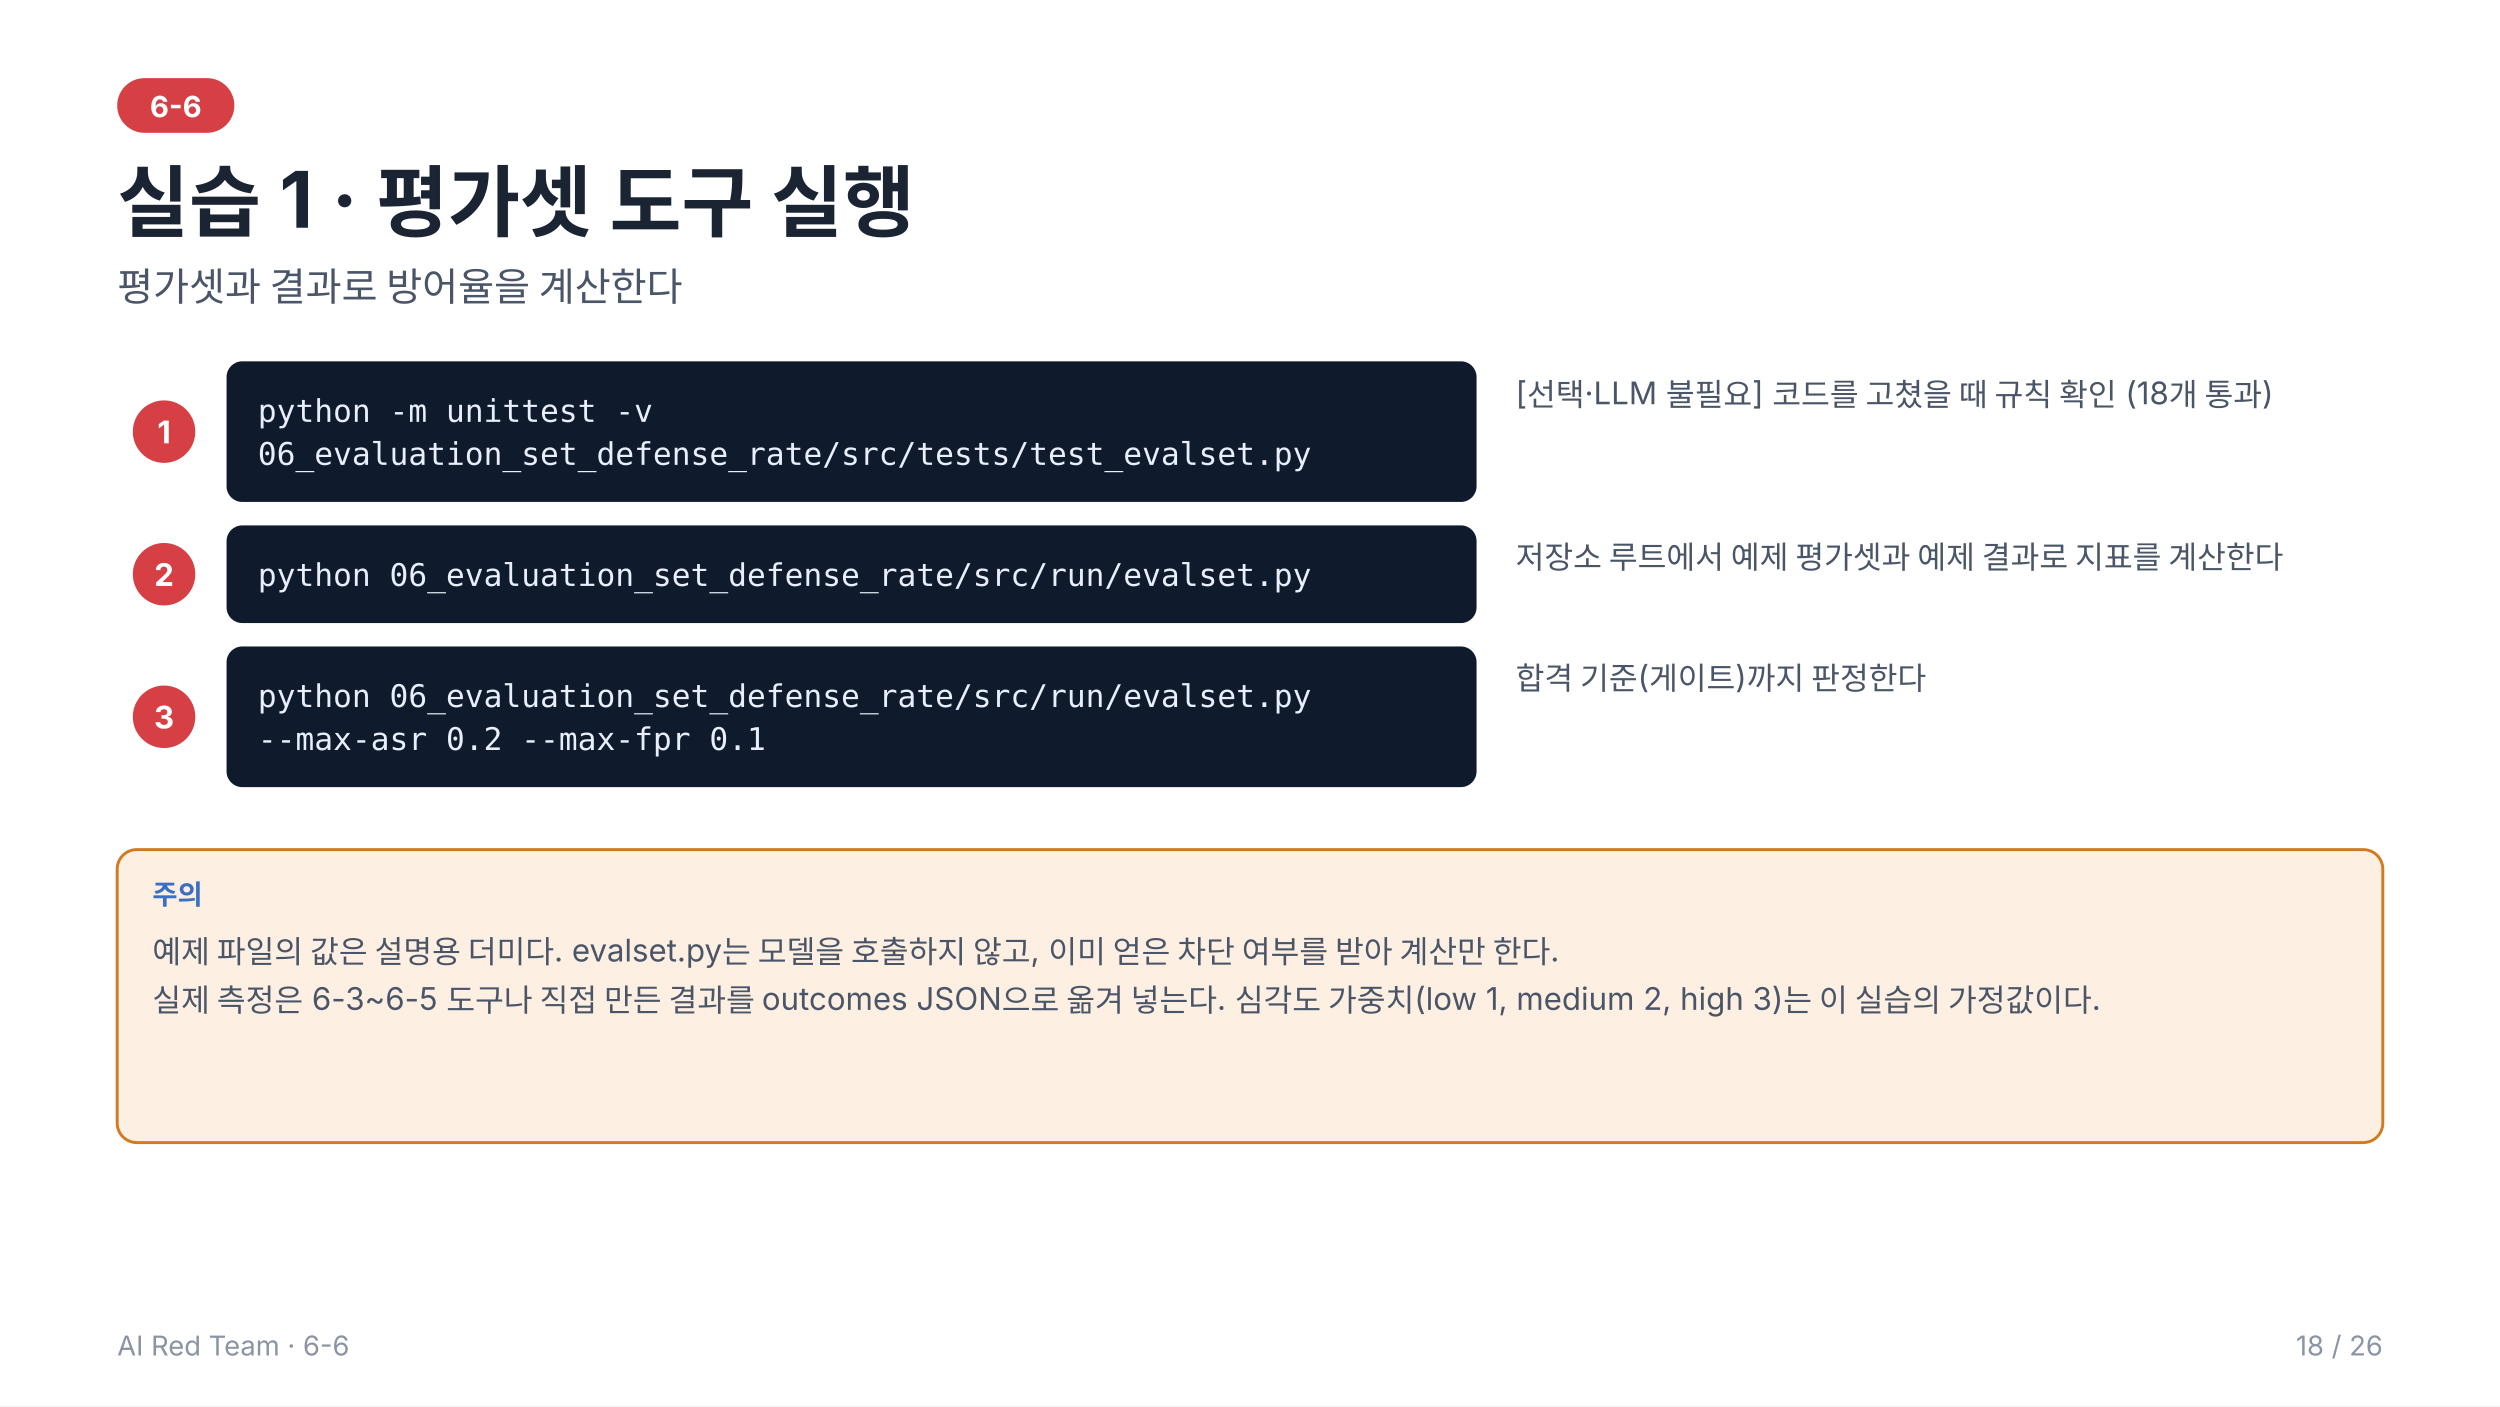
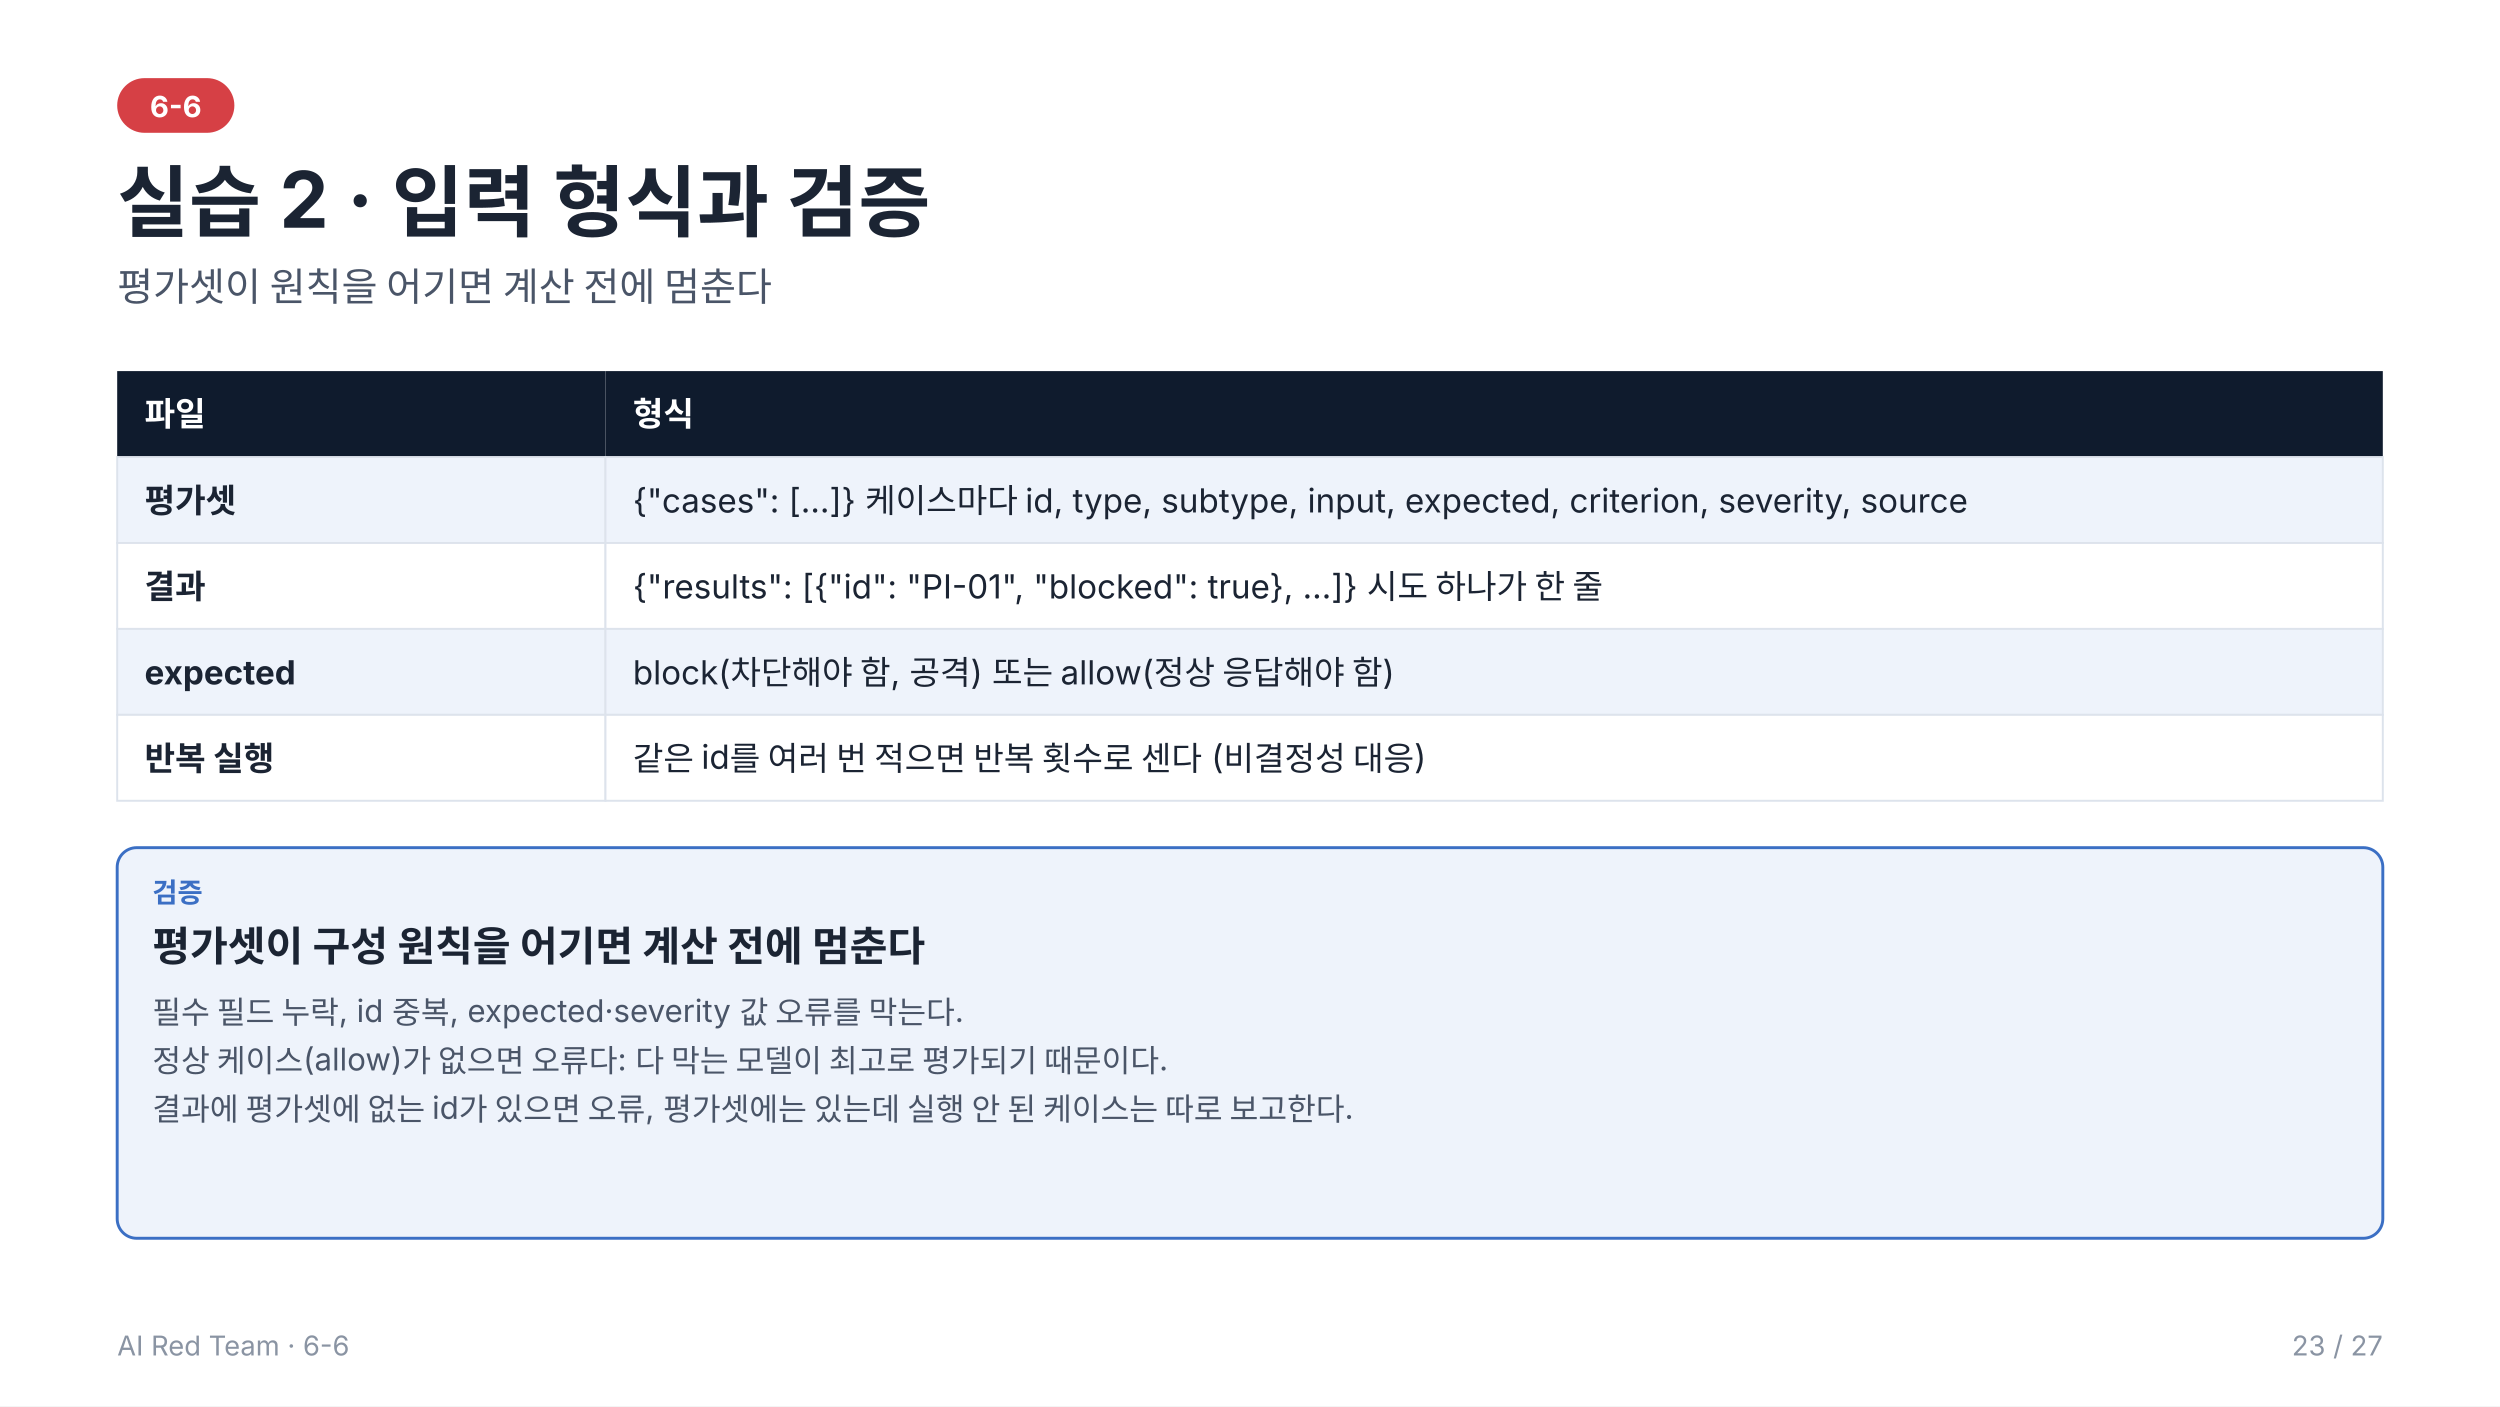
<svg xmlns="http://www.w3.org/2000/svg" viewBox="0 0 1280 720" role="img" aria-labelledby="t d" font-family="-apple-system, 'Apple SD Gothic Neo', 'Noto Sans KR', sans-serif">
  <style>
    .bg { fill: #ffffff; }
    .box { fill: #eef3fb; stroke: #3b6fc4; stroke-width: 1.5; }
    .box.key { fill: #fdf0e3; stroke: #d27a1f; }
    .box.ok { fill: #e9f6ee; stroke: #2f8f5b; }
    .num { fill: #3b6fc4; font-size: 13px; font-weight: 700; }
    .name { fill: #1b2433; font-size: 17px; font-weight: 700; }
    .sub { fill: #4a5568; font-size: 13px; }
    .arrow { stroke: #6b7686; stroke-width: 1.6; fill: none; }
    .head { fill: #6b7686; }
    .loop { stroke: #6b7686; stroke-width: 1.6; fill: none; stroke-dasharray: 5 4; }
    .title { fill: #1b2433; font-size: 18px; font-weight: 700; }
    .note { fill: #4a5568; font-size: 14px; }
    .stitle { fill: #1b2433; font-size: 40px; font-weight: 700; }
    .ssub { fill: #4a5568; font-size: 20px; }
    .chip { fill: #d64045; }
    .chiptxt { fill: #ffffff; font-size: 15px; font-weight: 700; }
    .foot { fill: #8a94a3; font-size: 14px; }
    .c1 { fill: #3b6fc4; fill-opacity: .22; stroke: #3b6fc4; stroke-width: 1.5; }
    .c2 { fill: #d27a1f; fill-opacity: .22; stroke: #d27a1f; stroke-width: 1.5; }
    .c3 { fill: #2f8f5b; fill-opacity: .22; stroke: #2f8f5b; stroke-width: 1.5; }
    @media (prefers-color-scheme: dark) {
      .bg { fill: #14181f; }
      .box { fill: #1c2536; stroke: #7aa5ee; }
      .box.key { fill: #33271a; stroke: #f0a45a; }
      .box.ok { fill: #14291e; stroke: #5fc58b; }
      .num { fill: #7aa5ee; }
      .name, .title, .stitle { fill: #eef1f6; }
      .ssub { fill: #aab3c2; }
      .foot { fill: #8a94a3; }
      .chip { fill: #e5656a; }
      .sub, .note { fill: #aab3c2; }
      .arrow, .loop { stroke: #8f9aab; }
      .head { fill: #8f9aab; }
      .c1 { fill: #7aa5ee; fill-opacity: .25; stroke: #7aa5ee; }
      .c2 { fill: #f0a45a; fill-opacity: .25; stroke: #f0a45a; }
      .c3 { fill: #5fc58b; fill-opacity: .25; stroke: #5fc58b; }
    }

    .body { fill: #1b2433; font-size: 19px; }
    .bsm { fill: #4a5568; font-size: 16px; }
    .cname { fill: #1b2433; font-size: 21px; font-weight: 700; }
    .tag { fill: #3b6fc4; font-size: 14px; font-weight: 700; }
    .red { fill: #d64045; }
    .th { fill: #0f1b2d; }
    .thtxt { fill: #ffffff; font-size: 17px; font-weight: 700; }
    .td1 { fill: #eef3fb; stroke: #dde3ec; stroke-width: 1; }
    .td2 { fill: #ffffff; stroke: #dde3ec; stroke-width: 1; }
    .tdtxt { fill: #1b2433; font-size: 17px; }
    .tdb { fill: #1b2433; font-size: 17px; font-weight: 700; }
    .big { fill: #d64045; font-size: 26px; font-weight: 700; }
    .circ { fill: #d64045; }
    .circt { fill: #ffffff; font-size: 16px; font-weight: 700; }
    .circg { fill: #2f8f5b; }
    @media (prefers-color-scheme: dark) {
      .body, .cname, .tdtxt, .tdb { fill: #eef1f6; }
      .bsm { fill: #aab3c2; }
      .tag { fill: #7aa5ee; }
      .red { fill: #e5656a; }
      .th { fill: #2a3a57; }
      .td1 { fill: #1c2536; stroke: #2a3447; }
      .td2 { fill: #14181f; stroke: #2a3447; }
      .big { fill: #e5656a; }
      .circ { fill: #e5656a; }
      .circg { fill: #5fc58b; }
    }
  
    .mono { fill: #1b2433; font-size: 16px; font-family: ui-monospace, Menlo, Consolas, monospace; font-weight: 600; }
    .cmdbg { fill: #0f1b2d; }
    .cmd { fill: #e8eefb; font-size: 16px; font-family: ui-monospace, Menlo, Consolas, monospace; }
    .warn { fill: #fdf0e3; stroke: #d27a1f; stroke-width: 1.5; }
    .gtxt { fill: #2f8f5b; font-size: 14px; font-weight: 700; }
    .otxt { fill: #d27a1f; font-size: 14px; font-weight: 700; }
    @media (prefers-color-scheme: dark) {
      .mono { fill: #eef1f6; }
      .cmdbg { fill: #0b0f16; }
      .warn { fill: #33271a; stroke: #f0a45a; }
      .gtxt { fill: #5fc58b; }
      .otxt { fill: #f0a45a; }
    }
  </style>
  <rect class="bg" width="1280" height="720" />
  <rect class="chip" x="60" y="40" width="60" height="28" rx="14" />
  <text class="chiptxt" x="90" y="60.0" text-anchor="middle">6-6</text>
-   <text class="stitle" x="60" y="118.0" text-anchor="start">실습 1 · 평가셋 도구 실행</text>
-   <text class="ssub" x="60" y="154.0" text-anchor="start">평가셋과 결과로 방어율을 계산한다</text>
-   <circle class="circ" cx="84" cy="221" r="16" />
-   <text class="circt" x="84" y="227.0" text-anchor="middle">1</text>
-   <rect class="cmdbg" x="116" y="185" width="640" height="72" rx="8" />
-   <text class="cmd" x="132" y="216.0" text-anchor="start">python -m unittest -v</text>
-   <text class="cmd" x="132" y="238.0" text-anchor="start">  06_evaluation_set_defense_rate/src/tests/test_evalset.py</text>
-   <text class="bsm" x="776" y="207.0" text-anchor="start">[선택·LLM 불필요] 코드를 고쳤을 때 규칙 확인 (18개 통과)</text>
-   <circle class="circ" cx="84" cy="294" r="16" />
-   <text class="circt" x="84" y="300.0" text-anchor="middle">2</text>
-   <rect class="cmdbg" x="116" y="269" width="640" height="50" rx="8" />
-   <text class="cmd" x="132" y="300.0" text-anchor="start">python 06_evaluation_set_defense_rate/src/run/evalset.py</text>
-   <text class="bsm" x="776" y="291.0" text-anchor="start">저장소 루트에서 예제 평가셋과 예제 결과로 지표를 계산한다</text>
-   <circle class="circ" cx="84" cy="367" r="16" />
-   <text class="circt" x="84" y="373.0" text-anchor="middle">3</text>
-   <rect class="cmdbg" x="116" y="331" width="640" height="72" rx="8" />
-   <text class="cmd" x="132" y="362.0" text-anchor="start">python 06_evaluation_set_defense_rate/src/run/evalset.py</text>
-   <text class="cmd" x="132" y="384.0" text-anchor="start">  --max-asr 0.2 --max-fpr 0.1</text>
-   <text class="bsm" x="776" y="353.0" text-anchor="start">합격 기준(게이트)까지 판정한다</text>
-   <rect class="box key" x="60" y="435" width="1160" height="150" rx="10" />
-   <text class="tag" x="78" y="463.0" text-anchor="start">주의</text>
-   <text class="bsm" x="78" y="493.0" text-anchor="start">예제 파일의 값은 설명용 더미다. evalset.py는 모델을 호출하지 않고, 이미 얻은 차단 여부를 받아 계산만 한다.</text>
-   <text class="bsm" x="78" y="517.8" text-anchor="start">실제 측정은 6-3~6-5 도구나 직접 만든 결과를 outcomes JSON으로 옮겨 넣는다. 심각도 가중치(low 1, medium 2, high 3)는 이 실습의 가정값이다.</text>
+   <text class="stitle" x="60" y="118.0" text-anchor="start">실습 2 · 입력 형식과 검증</text>
+   <text class="ssub" x="60" y="154.0" text-anchor="start">평가셋이 원칙을 어기면 계산 전에 멈춘다</text>
+   <rect class="th" x="60" y="190" width="250" height="44" />
+   <rect class="th" x="310" y="190" width="910" height="44" />
+   <text class="thtxt" x="74" y="218.0" text-anchor="start">파일</text>
+   <text class="thtxt" x="324" y="218.0" text-anchor="start">형식</text>
+   <rect class="td1" x="60" y="234" width="250" height="44" />
+   <text class="tdb" x="74" y="262.4" text-anchor="start">평가셋</text>
+   <rect class="td1" x="310" y="234" width="910" height="44" />
+   <text class="tdtxt" x="324" y="262.4" text-anchor="start">{"cases": [...]} 케이스마다 id, type, subtype, input, expected, criterion, severity, source</text>
+   <rect class="td2" x="60" y="278" width="250" height="44" />
+   <text class="tdb" x="74" y="306.4" text-anchor="start">결과</text>
+   <rect class="td2" x="310" y="278" width="910" height="44" />
+   <text class="tdtxt" x="324" y="306.4" text-anchor="start">{"results": [{"id": "PI-01", "blocked": true}, ...]} 시도 하나가 한 줄</text>
+   <rect class="td1" x="60" y="322" width="250" height="44" />
+   <text class="tdb" x="74" y="350.4" text-anchor="start">expected</text>
+   <rect class="td1" x="310" y="322" width="910" height="44" />
+   <text class="tdtxt" x="324" y="350.4" text-anchor="start">block(차단해야 함, 공격) 또는 allow(정상 응답해야 함)</text>
+   <rect class="td2" x="60" y="366" width="250" height="44" />
+   <text class="tdb" x="74" y="394.4" text-anchor="start">반복 실행</text>
+   <rect class="td2" x="310" y="366" width="910" height="44" />
+   <text class="tdtxt" x="324" y="394.4" text-anchor="start">같은 id를 여러 번 적으면 반복 횟수로 센다 (비결정성 대응)</text>
+   <rect class="box" x="60" y="434" width="1160" height="200" rx="10" />
+   <text class="tag" x="78" y="462.0" text-anchor="start">검증</text>
+   <text class="cname" x="78" y="492.0" text-anchor="start">평가셋이 구성 원칙을 어기면 계산 전에 멈춘다</text>
+   <text class="bsm" x="78" y="524.0" text-anchor="start">필수 필드 누락, id 중복, expected·severity 값 오류를 막는다.</text>
+   <text class="bsm" x="78" y="548.8" text-anchor="start">정상 케이스(allow)가 없으면 오류다: 다 막는 모델이 최고로 평가되기 때문이다.</text>
+   <text class="bsm" x="78" y="573.6" text-anchor="start">결과에 평가셋에 없는 id가 있으면 오류, 평가셋에는 있는데 실행 안 된 케이스는 따로 보고한다.</text>
  <text class="foot" x="60" y="694.0" text-anchor="start">AI Red Team · 6-6</text>
-   <text class="foot" x="1220" y="694.0" text-anchor="end">18 / 26</text>
+   <text class="foot" x="1220" y="694.0" text-anchor="end">23 / 27</text>
</svg>
